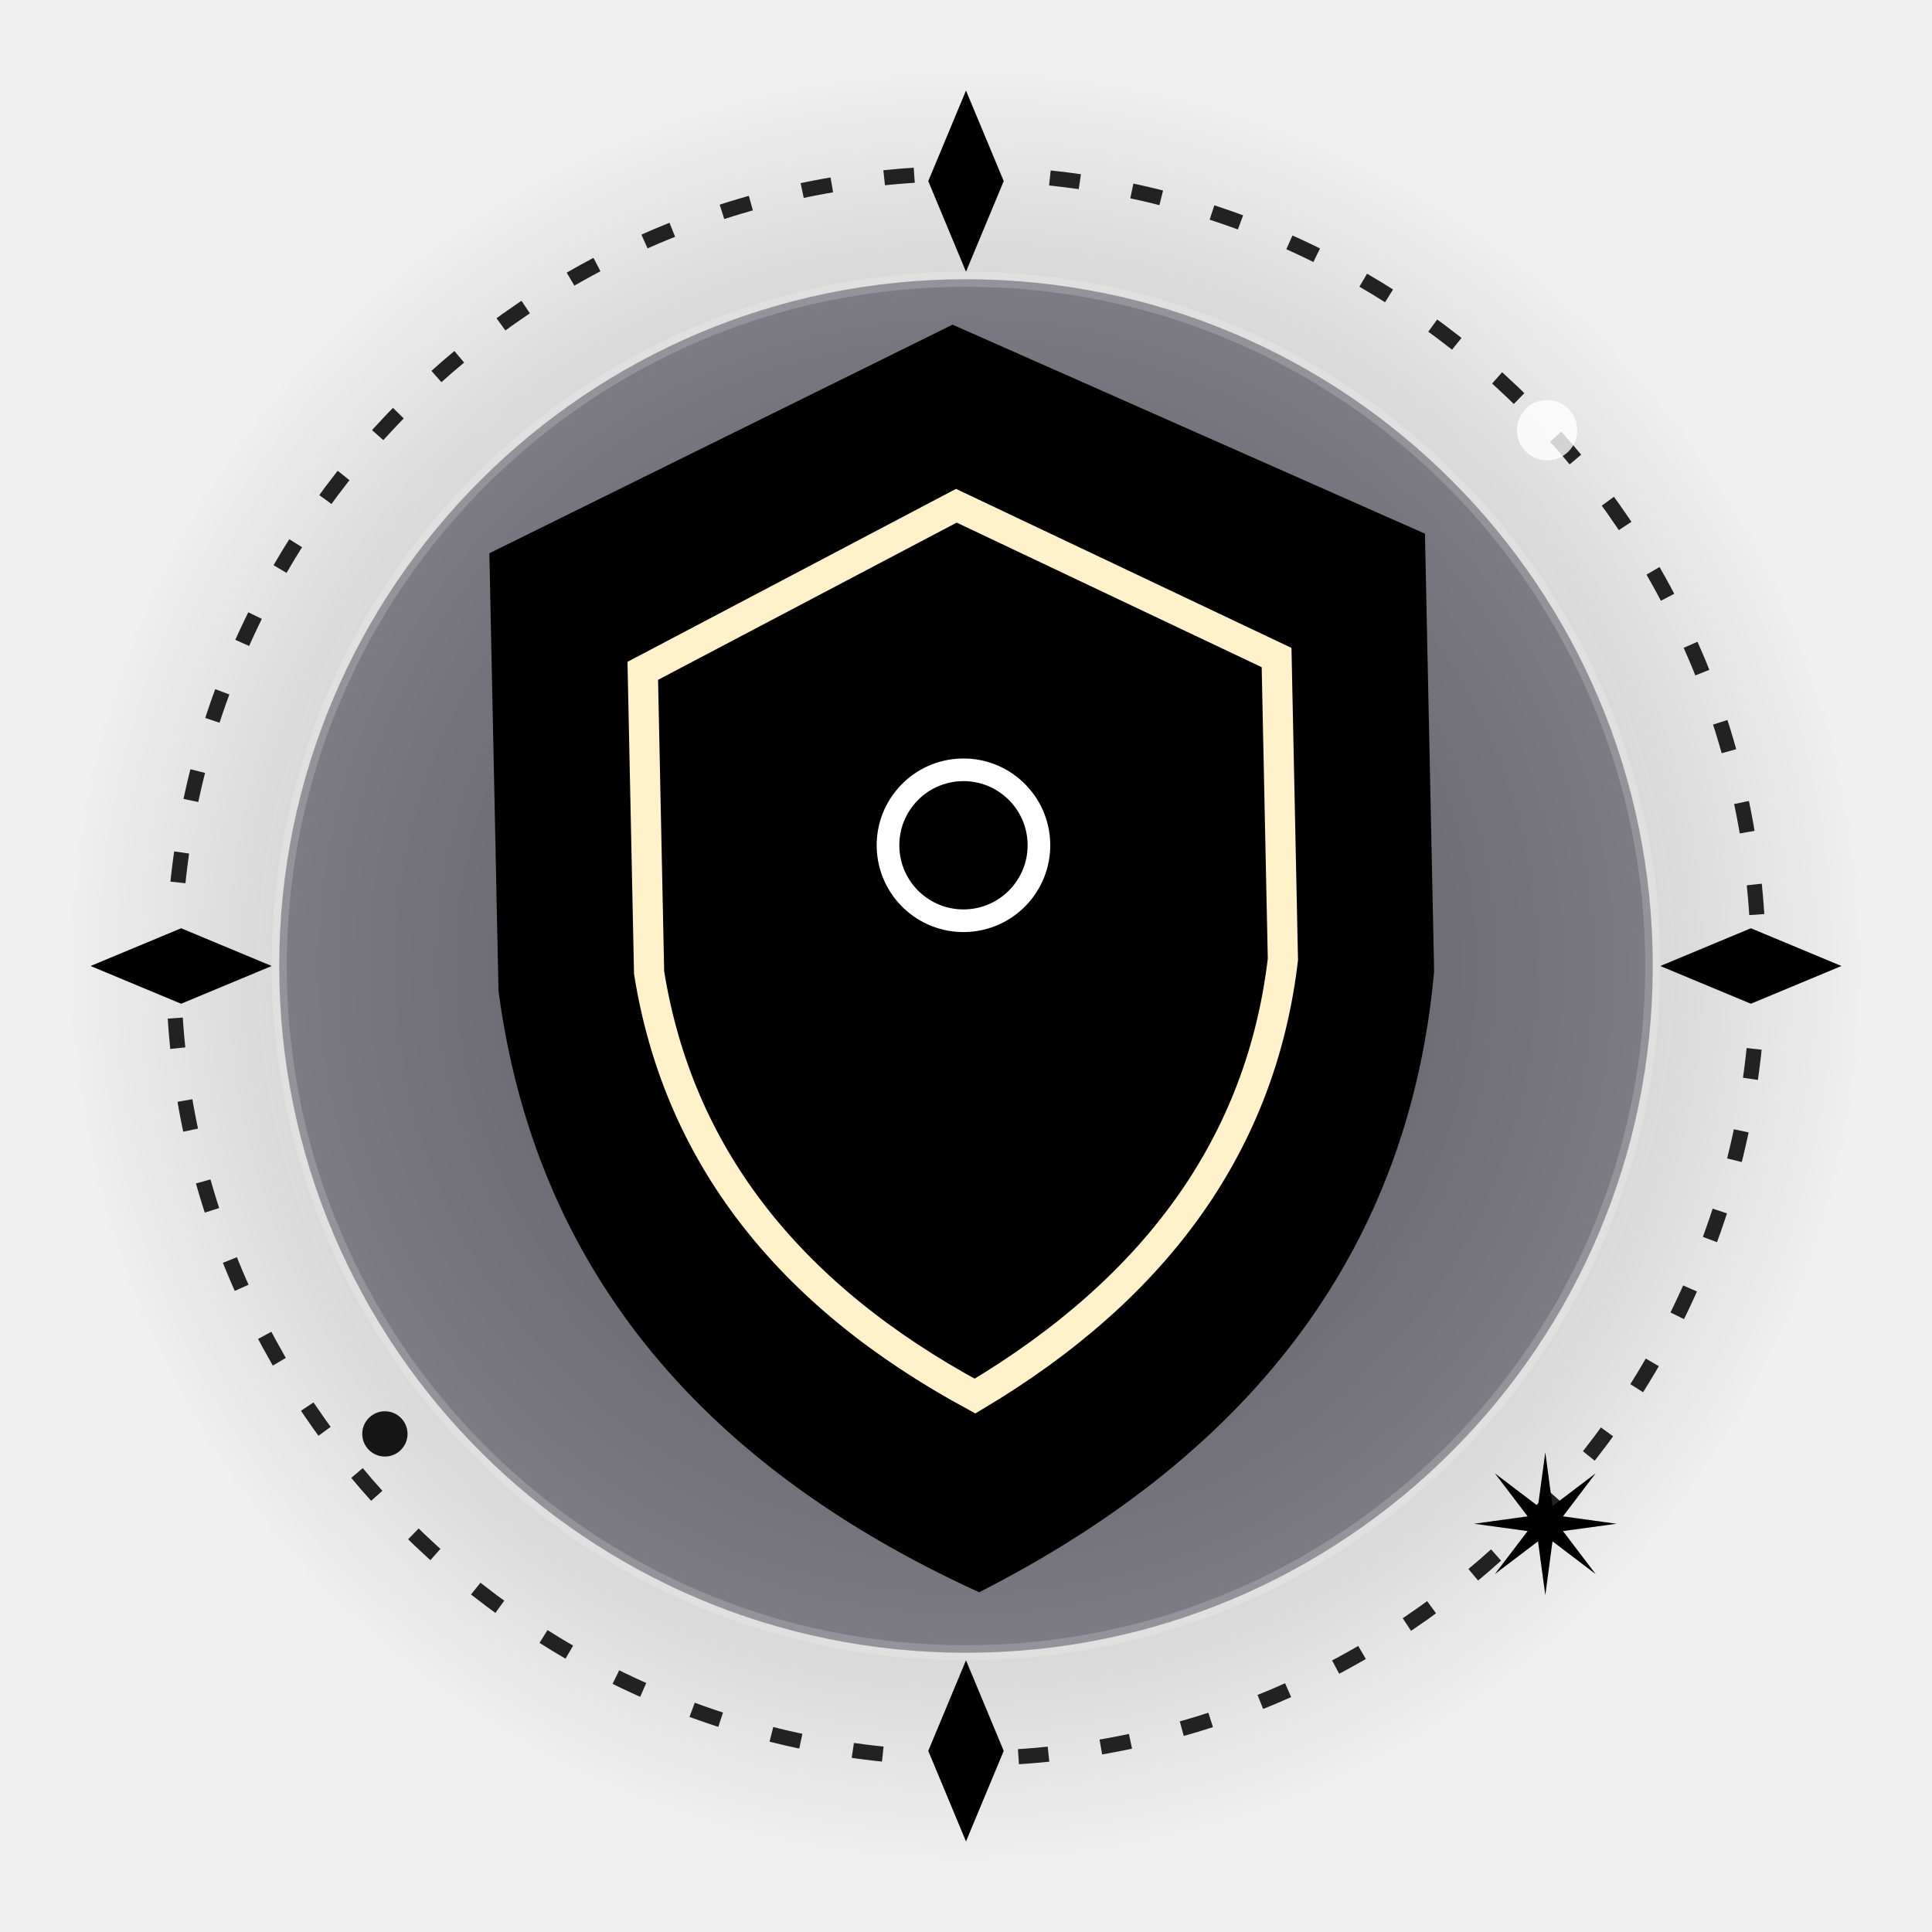
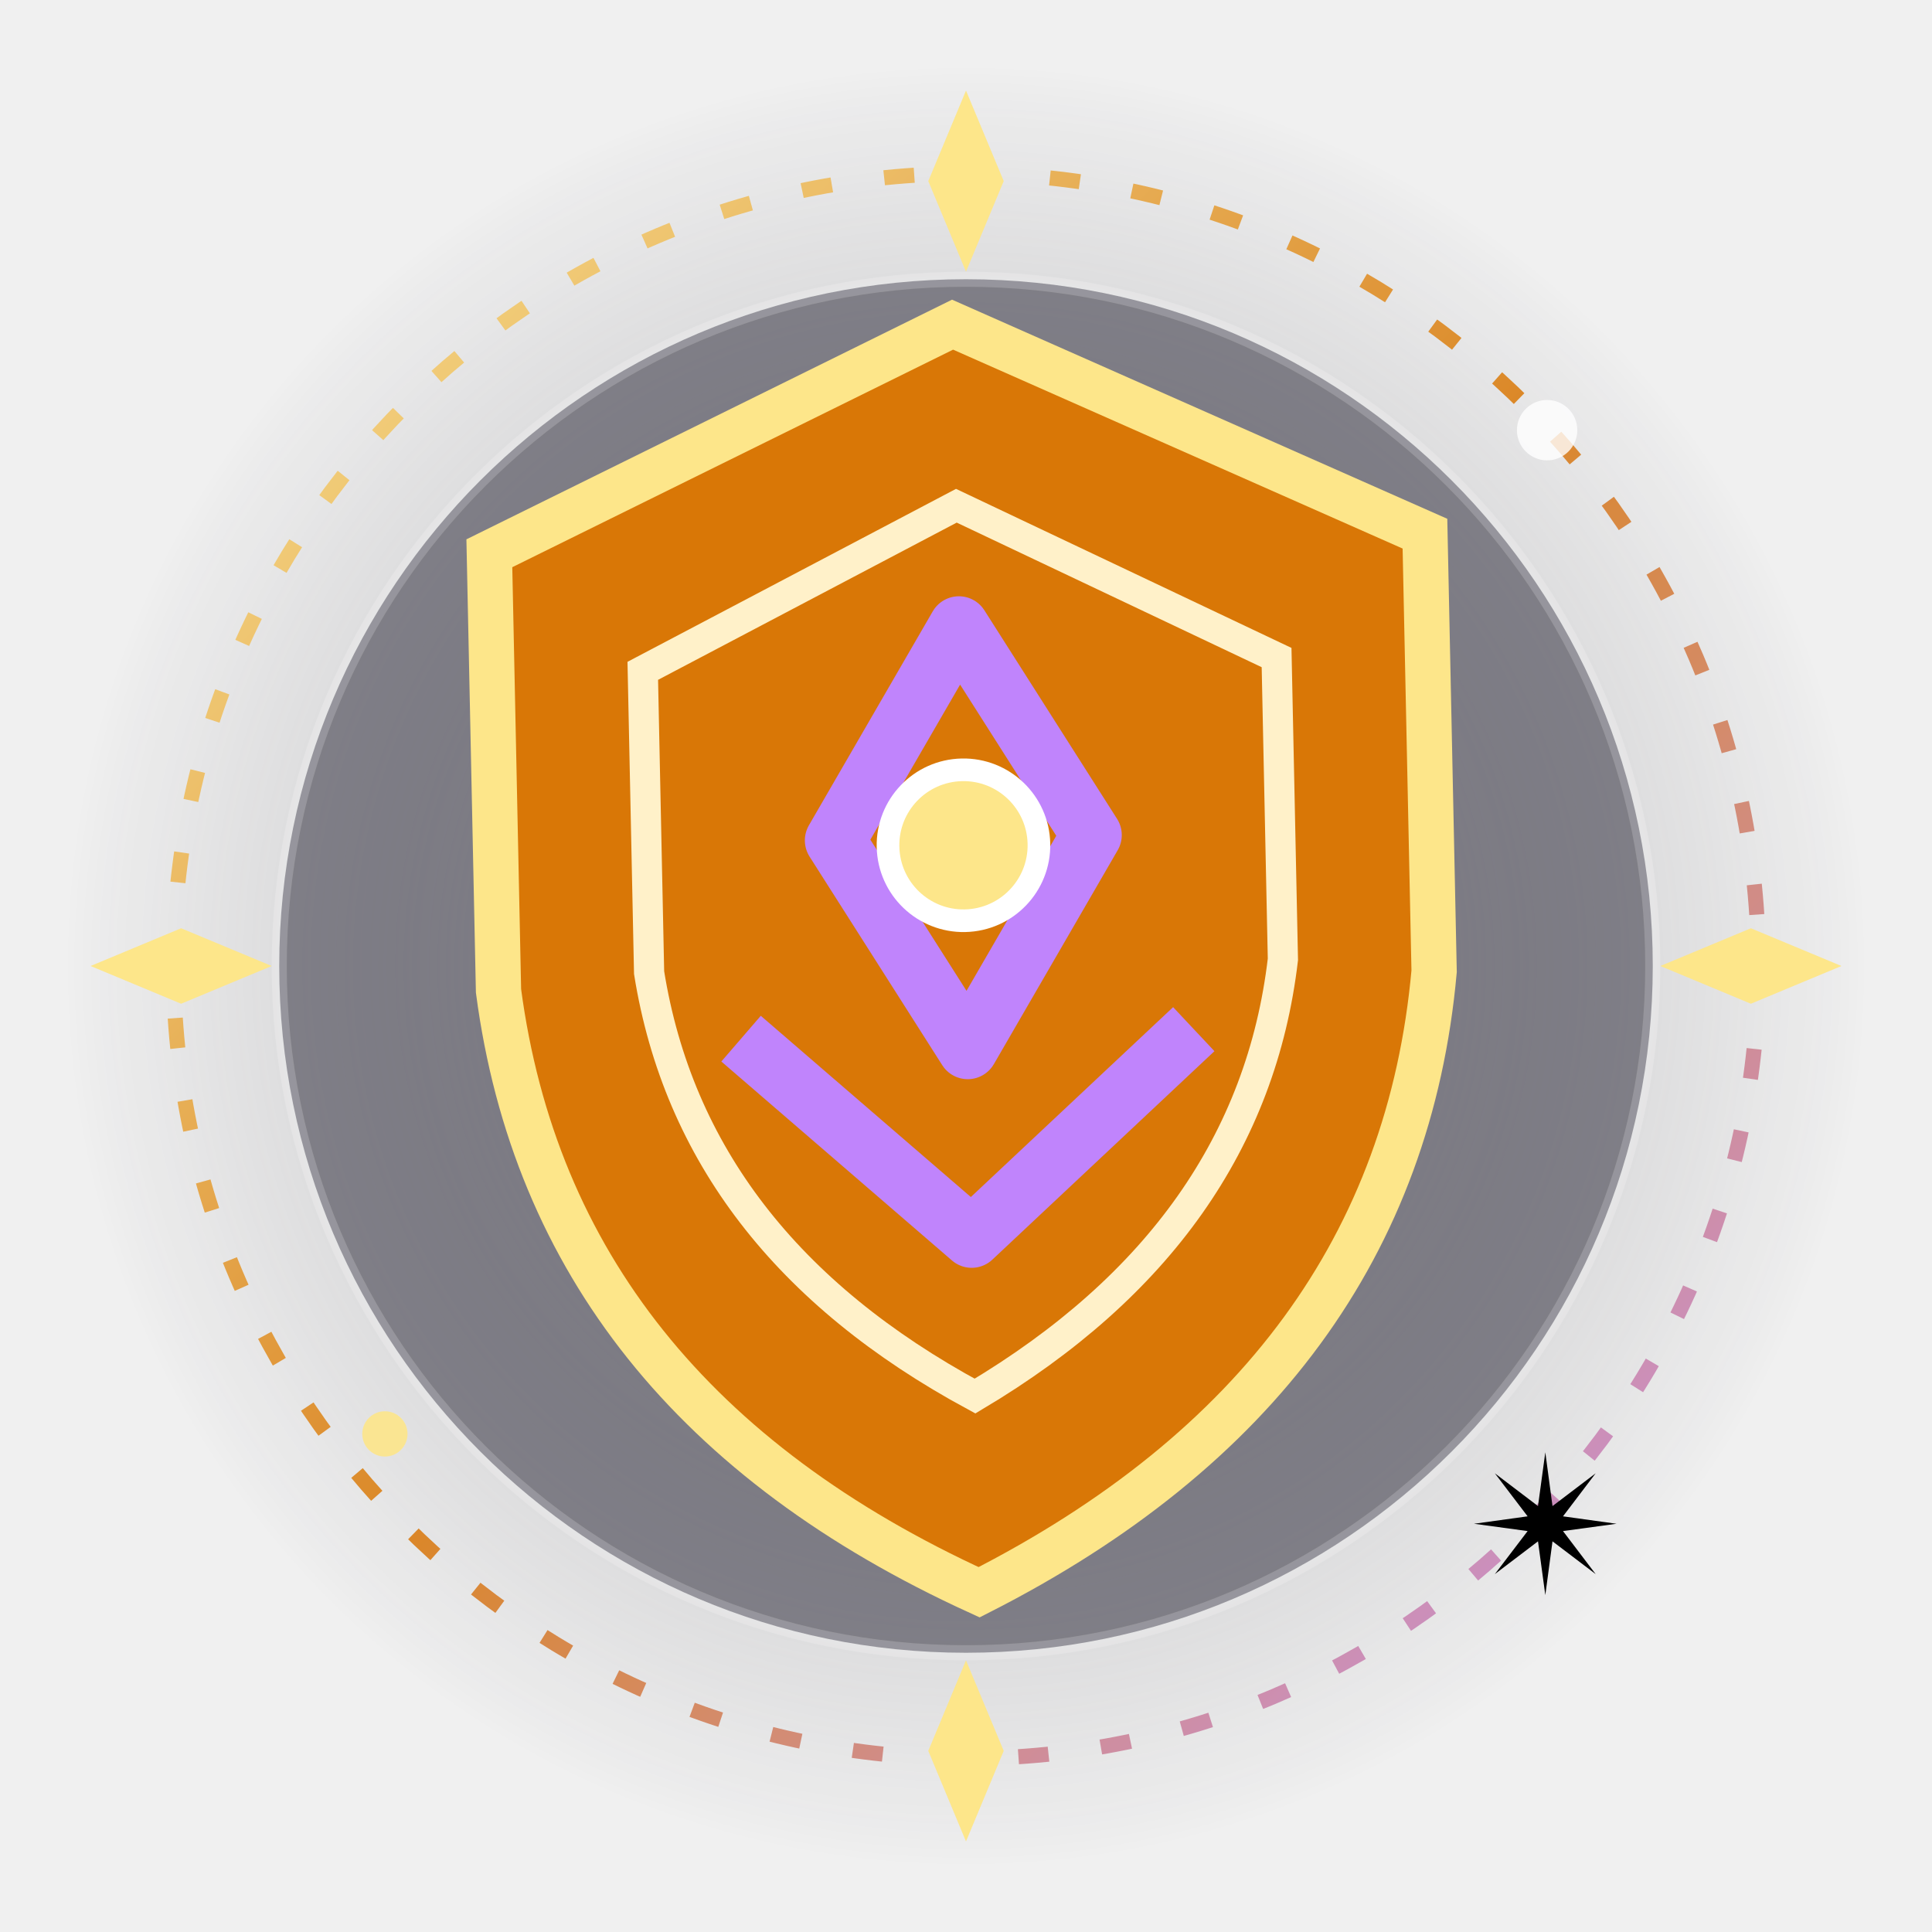
- <svg xmlns="http://www.w3.org/2000/svg" viewBox="0 0 256 256" role="img" aria-labelledby="title" data-gift-id="african-02">
+ <svg xmlns="http://www.w3.org/2000/svg" viewBox="0 0 256 256" role="img" aria-labelledby="title description" data-gift-id="african-02">
  <defs>
    <filter id="gift-soft-glow">
      <feGaussianBlur stdDeviation="5" />
    </filter>
  </defs>
  <defs>
    <radialGradient id="bg-african-02">
-       <stop stop-color="f" stop-opacity=".42" />
+       <stop stop-color="#FFFFFF" stop-opacity=".42" />
      <stop offset="1" stop-color="#090714" stop-opacity="0" />
    </radialGradient>
    <linearGradient id="rim-african-02" x1="0" y1="0" x2="1" y2="1">
-       <stop stop-color="6" />
-       <stop offset=".5" stop-color="#" />
-       <stop offset="1" stop-color="c" />
+       <stop stop-color="#FDE68A" />
+       <stop offset=".5" stop-color="#D97706" />
+       <stop offset="1" stop-color="#C084FC" />
    </linearGradient>
  </defs>
  <circle cx="128" cy="128" r="119" fill="url(#bg-african-02)" />
  <circle cx="128" cy="128" r="105" fill="none" stroke="url(#rim-african-02)" stroke-width="2" stroke-dasharray="4 7" opacity=".85" />
  <circle cx="128" cy="128" r="91" fill="#0c0a1b" fill-opacity=".45" stroke="#fff" stroke-opacity=".18" stroke-width="2" />
  <g transform="rotate(-1.2 128 128)">
-     <path d="M128 43 L190 72 V130 Q184 184 128 211 Q72 184 66 130 V72Z" fill="#" stroke="6" stroke-width="6" />
+     <path d="M128 43 L190 72 V130 Q184 184 128 211 Q72 184 66 130 V72Z" fill="#D97706" stroke="#FDE68A" stroke-width="6" />
    <path d="M128 67 L170 88 V128 Q165 164 128 185 Q91 164 86 128 V88Z" fill="none" stroke="#fff1c9" stroke-width="4" />
-     <path d="M128 83 L145 111 L128 139 L111 111Z M98 137 L128 164 L158 137" fill="none" stroke="c" stroke-width="8" stroke-linejoin="round" />
-     <circle cx="128" cy="112" r="10" fill="6" stroke="#fff" stroke-width="3" />
+     <path d="M128 83 L145 111 L128 139 L111 111Z M98 137 L128 164 L158 137" fill="none" stroke="#C084FC" stroke-width="8" stroke-linejoin="round" />
+     <circle cx="128" cy="112" r="10" fill="#FDE68A" stroke="#fff" stroke-width="3" />
  </g>
-   <g fill="6">
+   <g fill="#FDE68A">
    <path d="M128 12 l5 12 -5 12 -5 -12Z" />
    <path d="M244 128 l-12 5 -12 -5 12 -5Z" />
    <path d="M128 244 l-5 -12 5 -12 5 12Z" />
    <path d="M12 128 l12 -5 12 5 -12 5Z" />
  </g>
  <circle cx="205" cy="57" r="4" fill="#fff" opacity=".8" />
-   <circle cx="51" cy="190" r="3" fill="6" opacity=".9" />
+   <circle cx="51" cy="190" r="3" fill="#FDE68A" opacity=".9" />
  <text x="205" y="211" text-anchor="middle" font-size="25" font-family="Apple Color Emoji,Segoe UI Emoji,Noto Color Emoji,sans-serif">✴️</text>
</svg>
